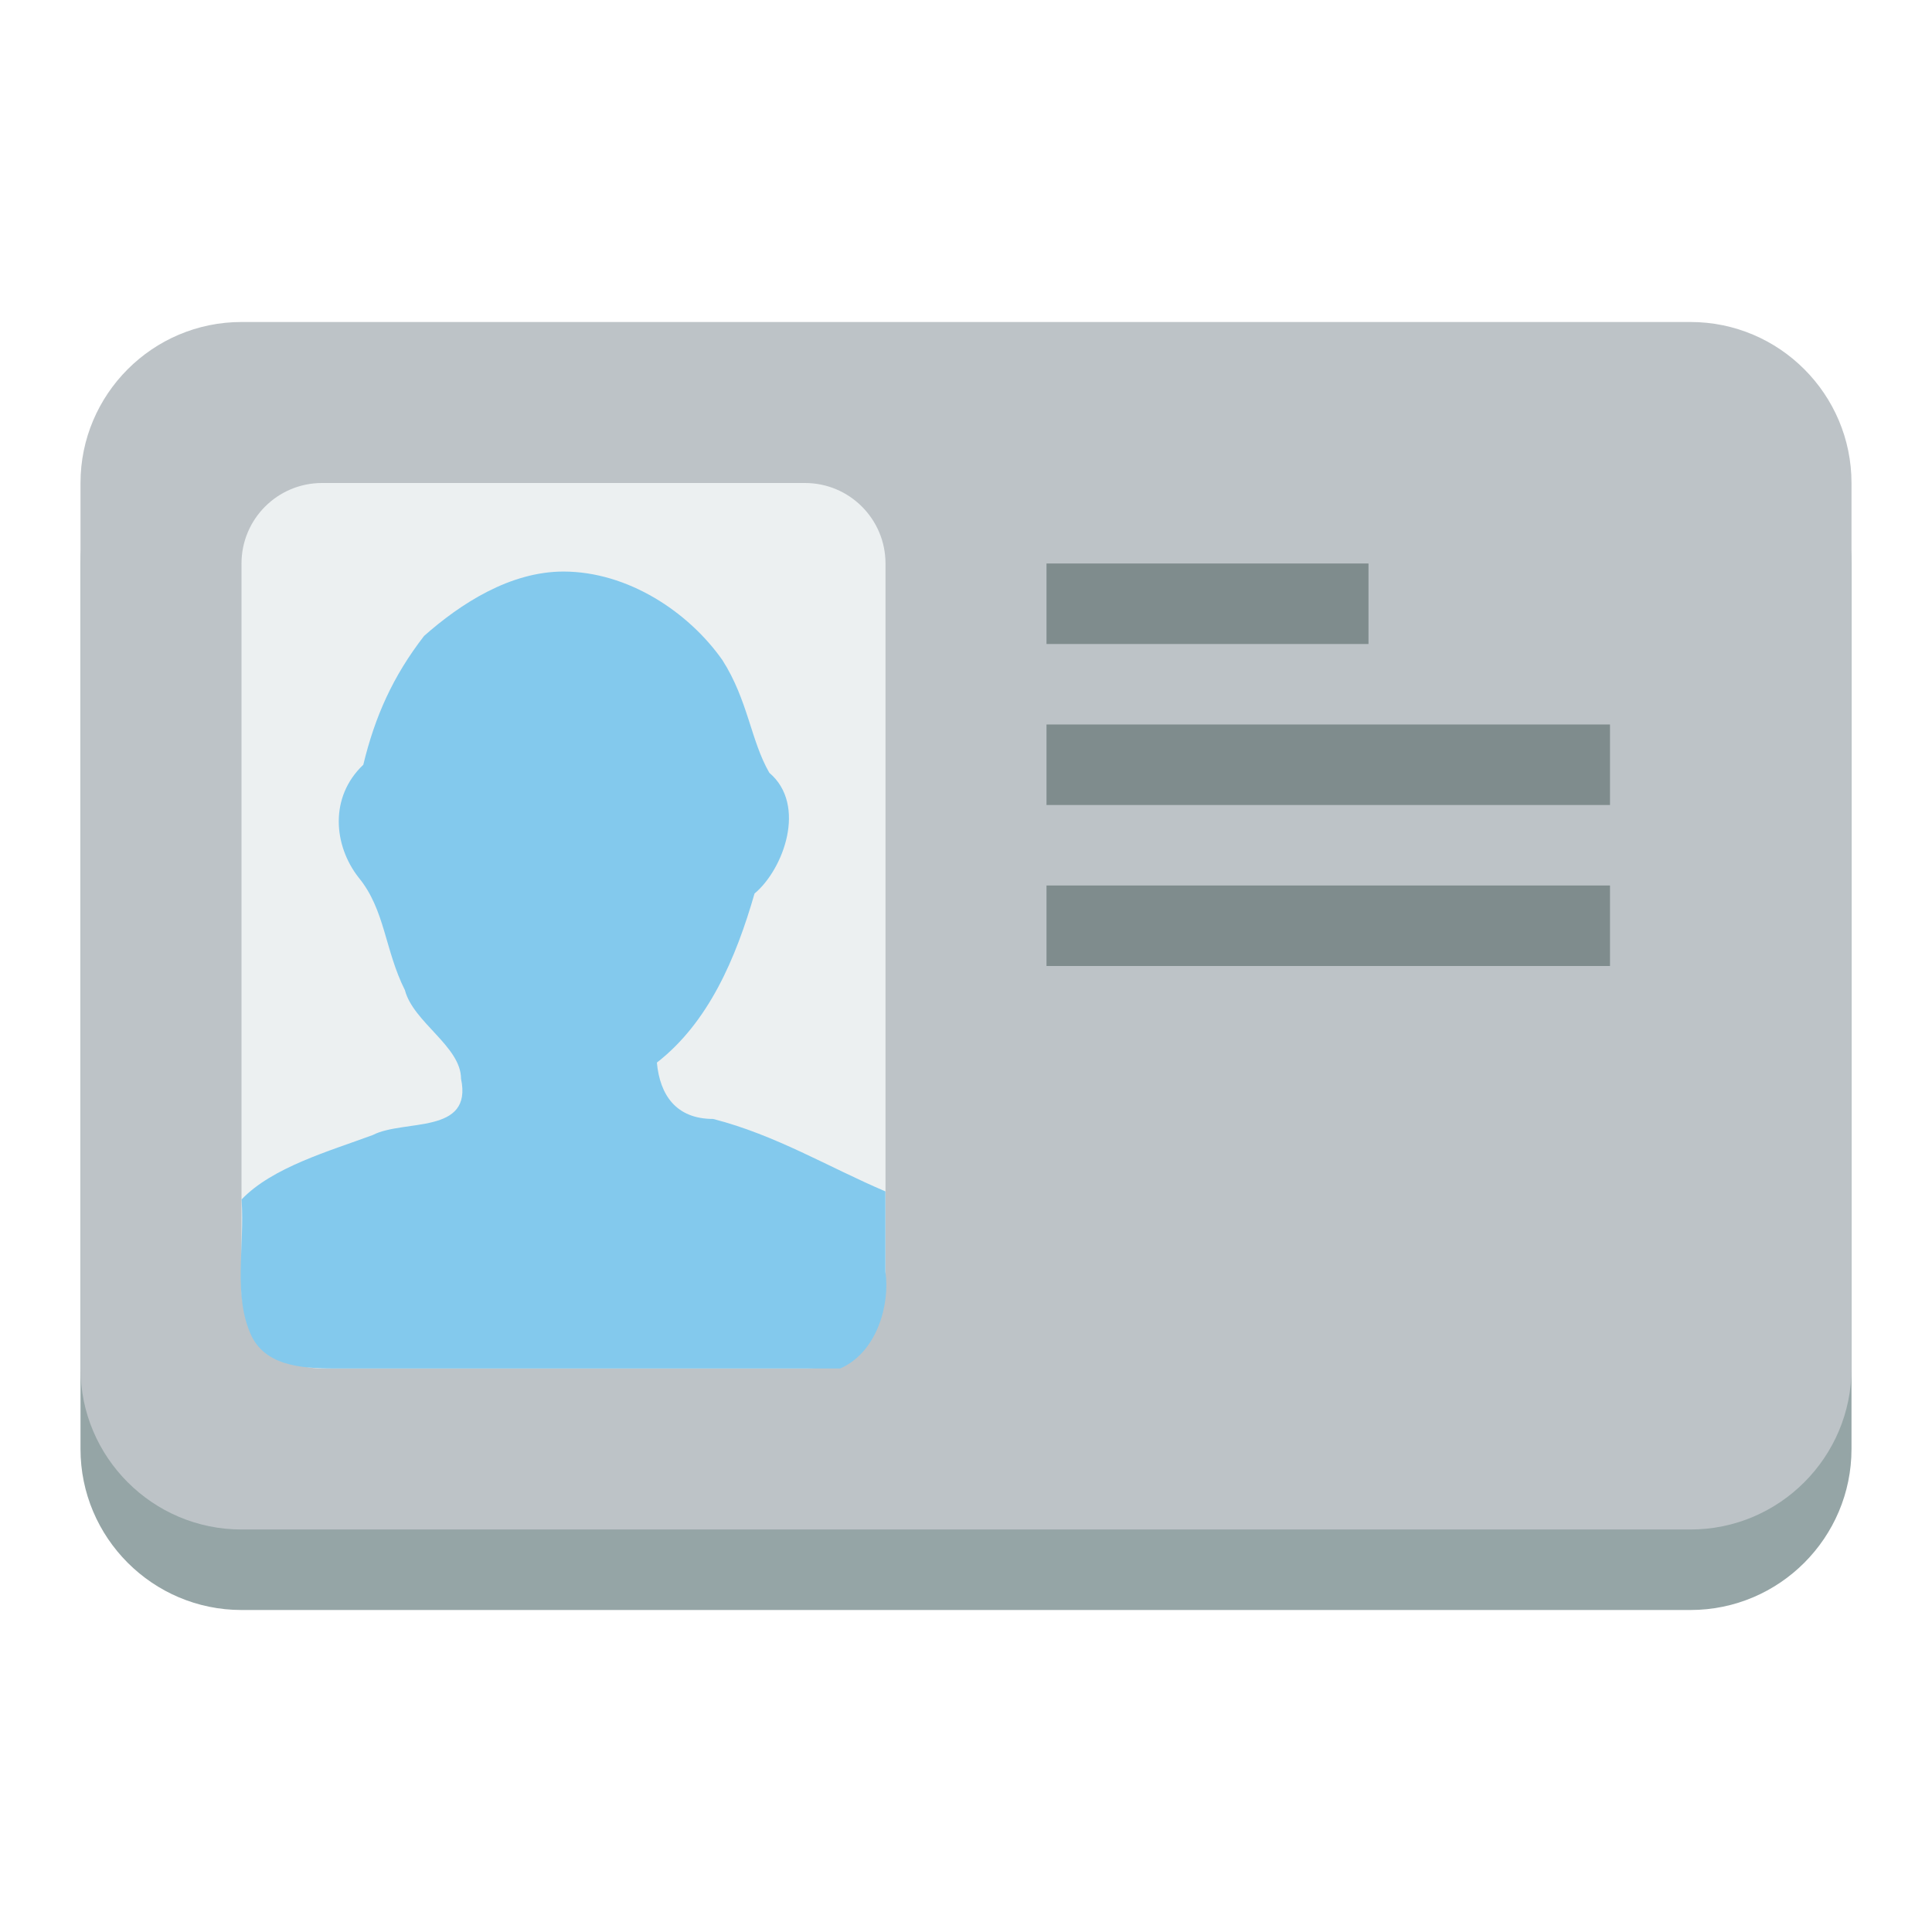
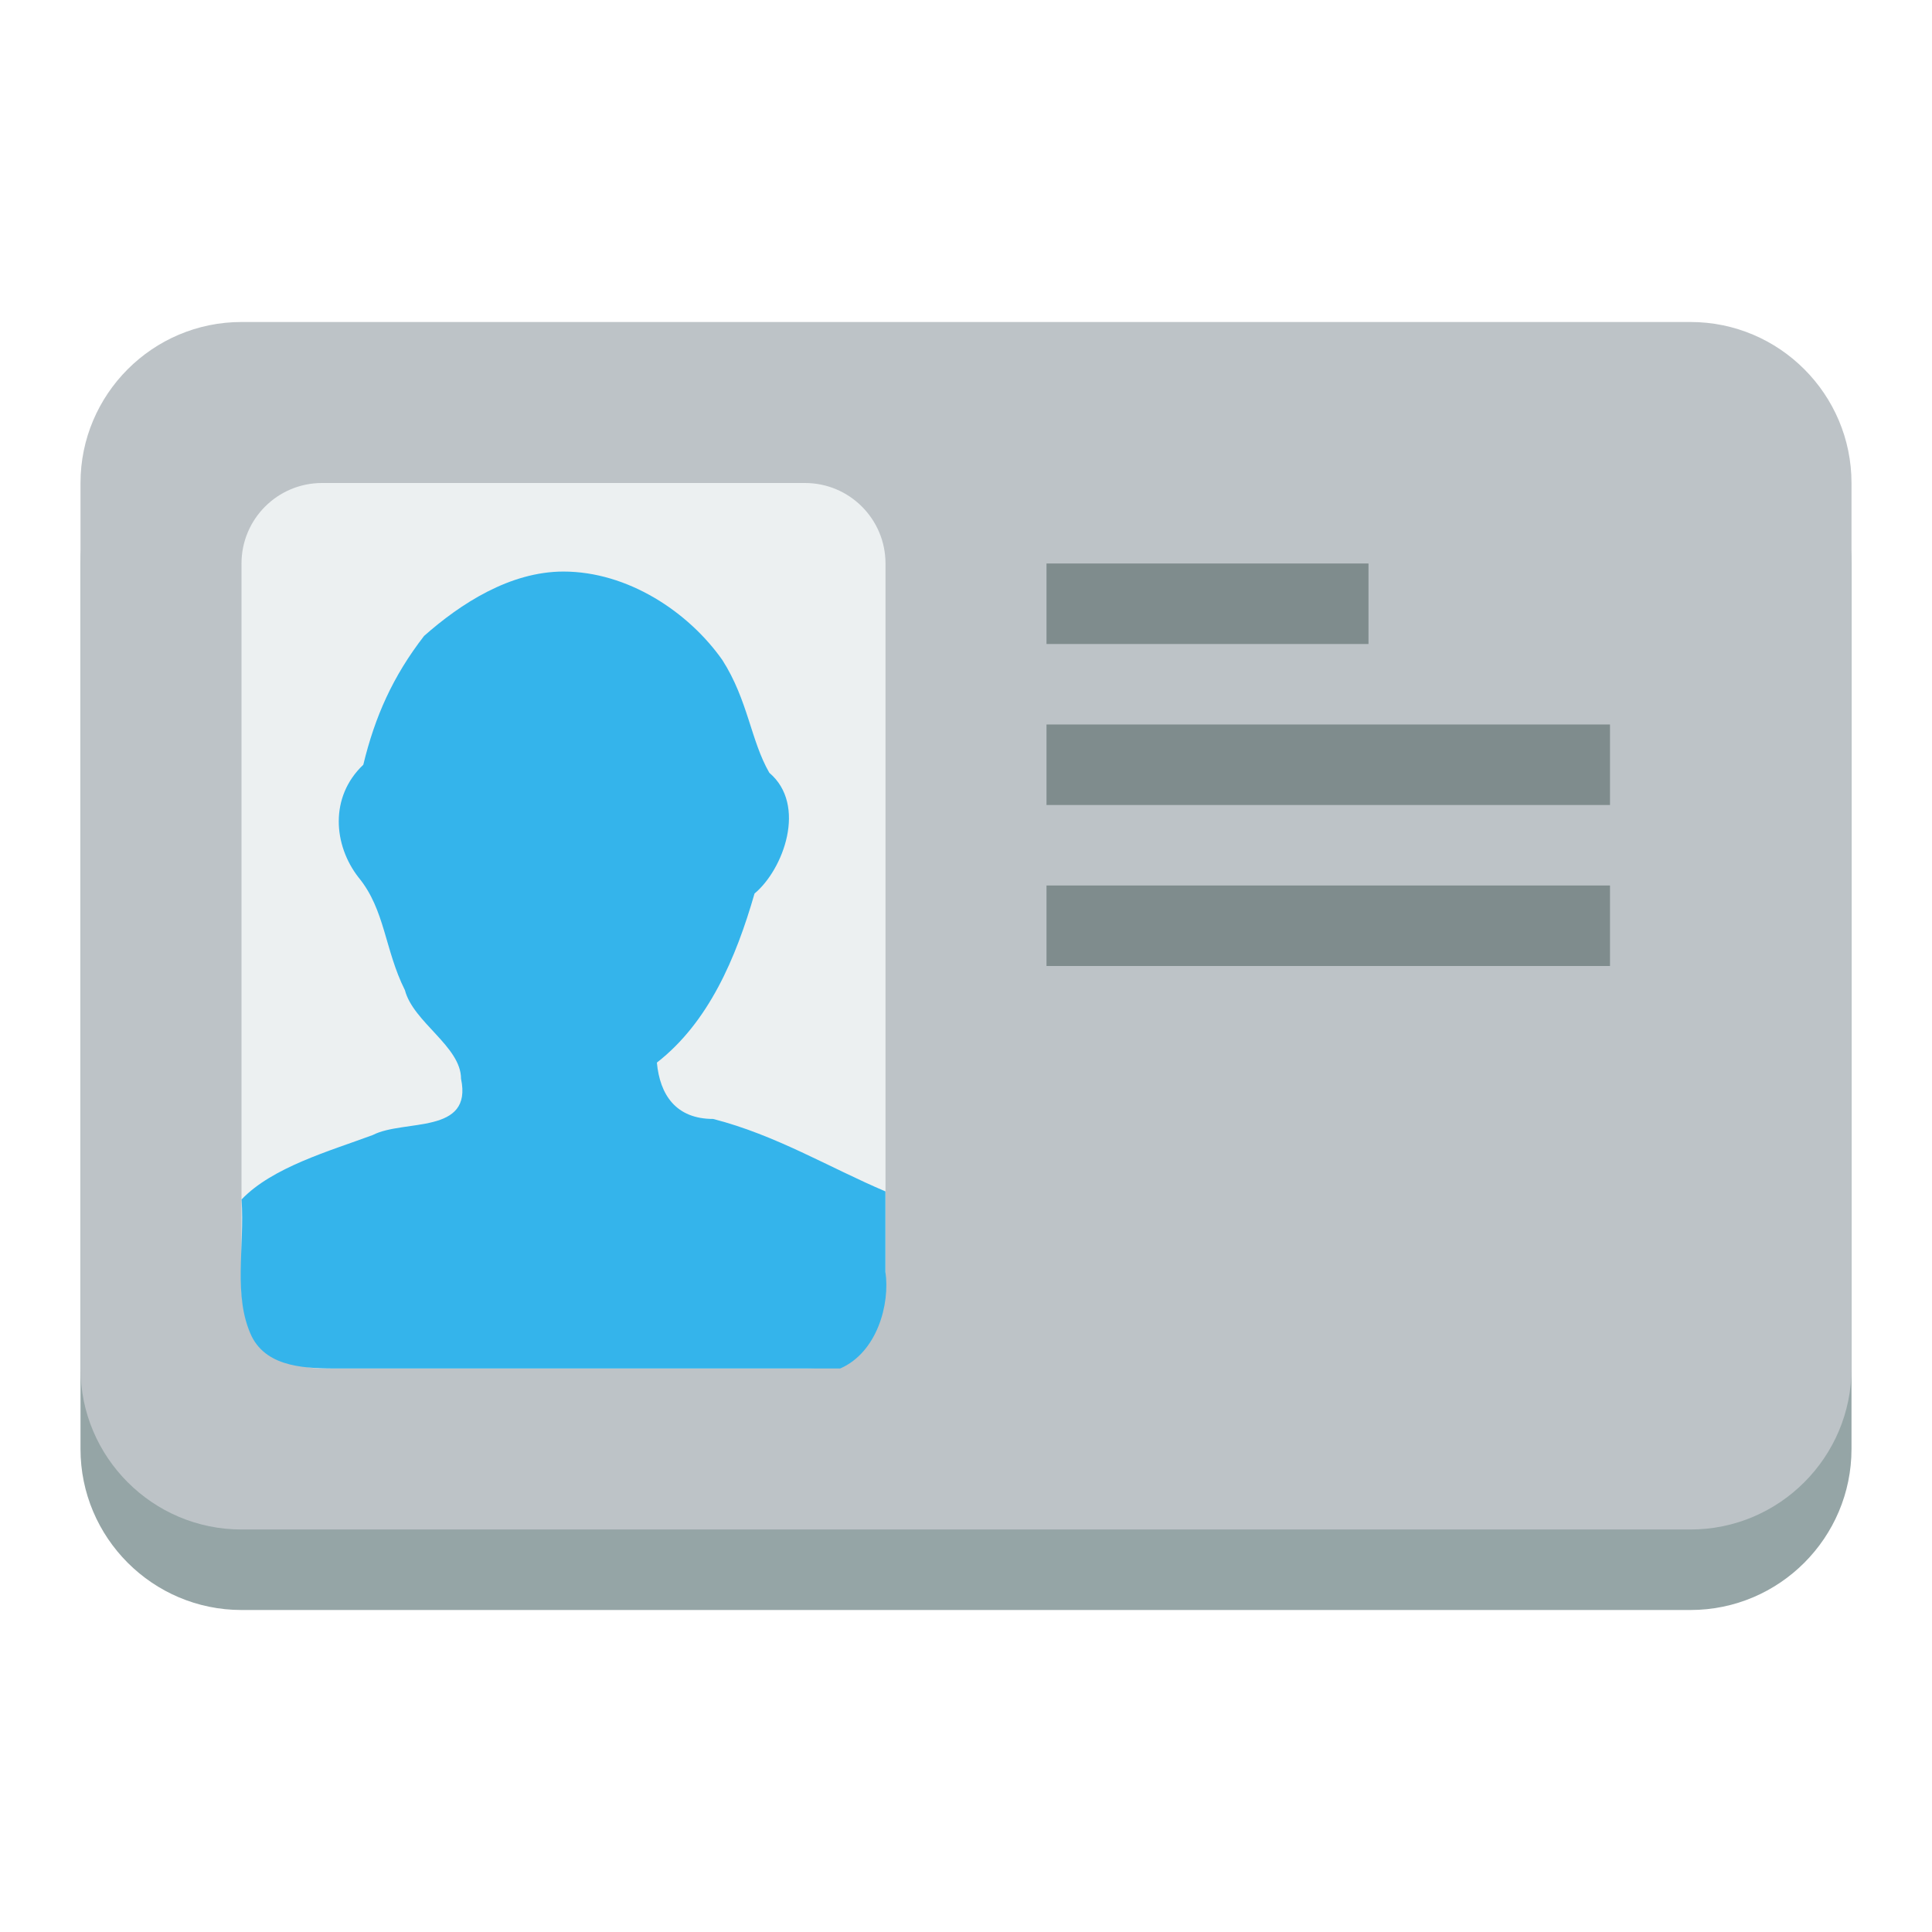
<svg xmlns="http://www.w3.org/2000/svg" height="24" width="24" version="1.1">
  <g transform="translate(0 -1028.4)">
    <path d="m3 1033.4c-1.105 0-2 0.9-2 2v10 1c0 1.1 0.895 2 2 2h16 2c1.105 0 2-0.9 2-2v-1-9-1c0-1.1-0.895-2-2-2h-2-14-2z" fill="#95a5a6" />
    <path d="m3 1032.4c-1.105 0-2 0.9-2 2v10 1c0 1.1 0.895 2 2 2h16 2c1.105 0 2-0.9 2-2v-1-9-1c0-1.1-0.895-2-2-2h-2-14-2z" fill="#bdc3c7" />
    <path d="m13 1035.4v1h4v-1h-4zm0 2v1h7v-1h-7zm0 2v1h7v-1h-7z" fill="#7f8c8d" />
    <path d="m4 6c-0.552 0-1 0.448-1 1v9c0 0.552 0.448 1 1 1h6c0.552 0 1-0.448 1-1v-9c0-0.552-0.448-1-1-1h-6z" transform="translate(0 1028.4)" fill="#ecf0f1" />
-     <path d="m7 1035.5c-0.665 0-1.28 0.4-1.732 0.8-0.387 0.5-0.61 1-0.755 1.6-0.422 0.4-0.371 1-0.059 1.4 0.33 0.4 0.325 0.9 0.576 1.4 0.104 0.4 0.697 0.7 0.697 1.1 0.149 0.7-0.71 0.5-1.097 0.7-0.54 0.2-1.247 0.4-1.629 0.8 0.04 0.6-0.11 1.2 0.125 1.7 0.2 0.4 0.7 0.4 1.103 0.4h6.208c0.459-0.2 0.621-0.8 0.562-1.2v-1c-0.705-0.3-1.36-0.7-2.14-0.9-0.462 0-0.662-0.3-0.699-0.7 0.643-0.5 0.983-1.3 1.213-2.1 0.36-0.3 0.655-1.1 0.184-1.5-0.231-0.4-0.264-0.9-0.583-1.4-0.422-0.6-1.176-1.1-1.976-1.1z" fill="#83c9ed" />
+     <path d="m7 1035.5c-0.665 0-1.28 0.4-1.732 0.8-0.387 0.5-0.61 1-0.755 1.6-0.422 0.4-0.371 1-0.059 1.4 0.33 0.4 0.325 0.9 0.576 1.4 0.104 0.4 0.697 0.7 0.697 1.1 0.149 0.7-0.71 0.5-1.097 0.7-0.54 0.2-1.247 0.4-1.629 0.8 0.04 0.6-0.11 1.2 0.125 1.7 0.2 0.4 0.7 0.4 1.103 0.4h6.208c0.459-0.2 0.621-0.8 0.562-1.2v-1c-0.705-0.3-1.36-0.7-2.14-0.9-0.462 0-0.662-0.3-0.699-0.7 0.643-0.5 0.983-1.3 1.213-2.1 0.36-0.3 0.655-1.1 0.184-1.5-0.231-0.4-0.264-0.9-0.583-1.4-0.422-0.6-1.176-1.1-1.976-1.1z" fill="#34b4eb" />
  </g>
</svg>
